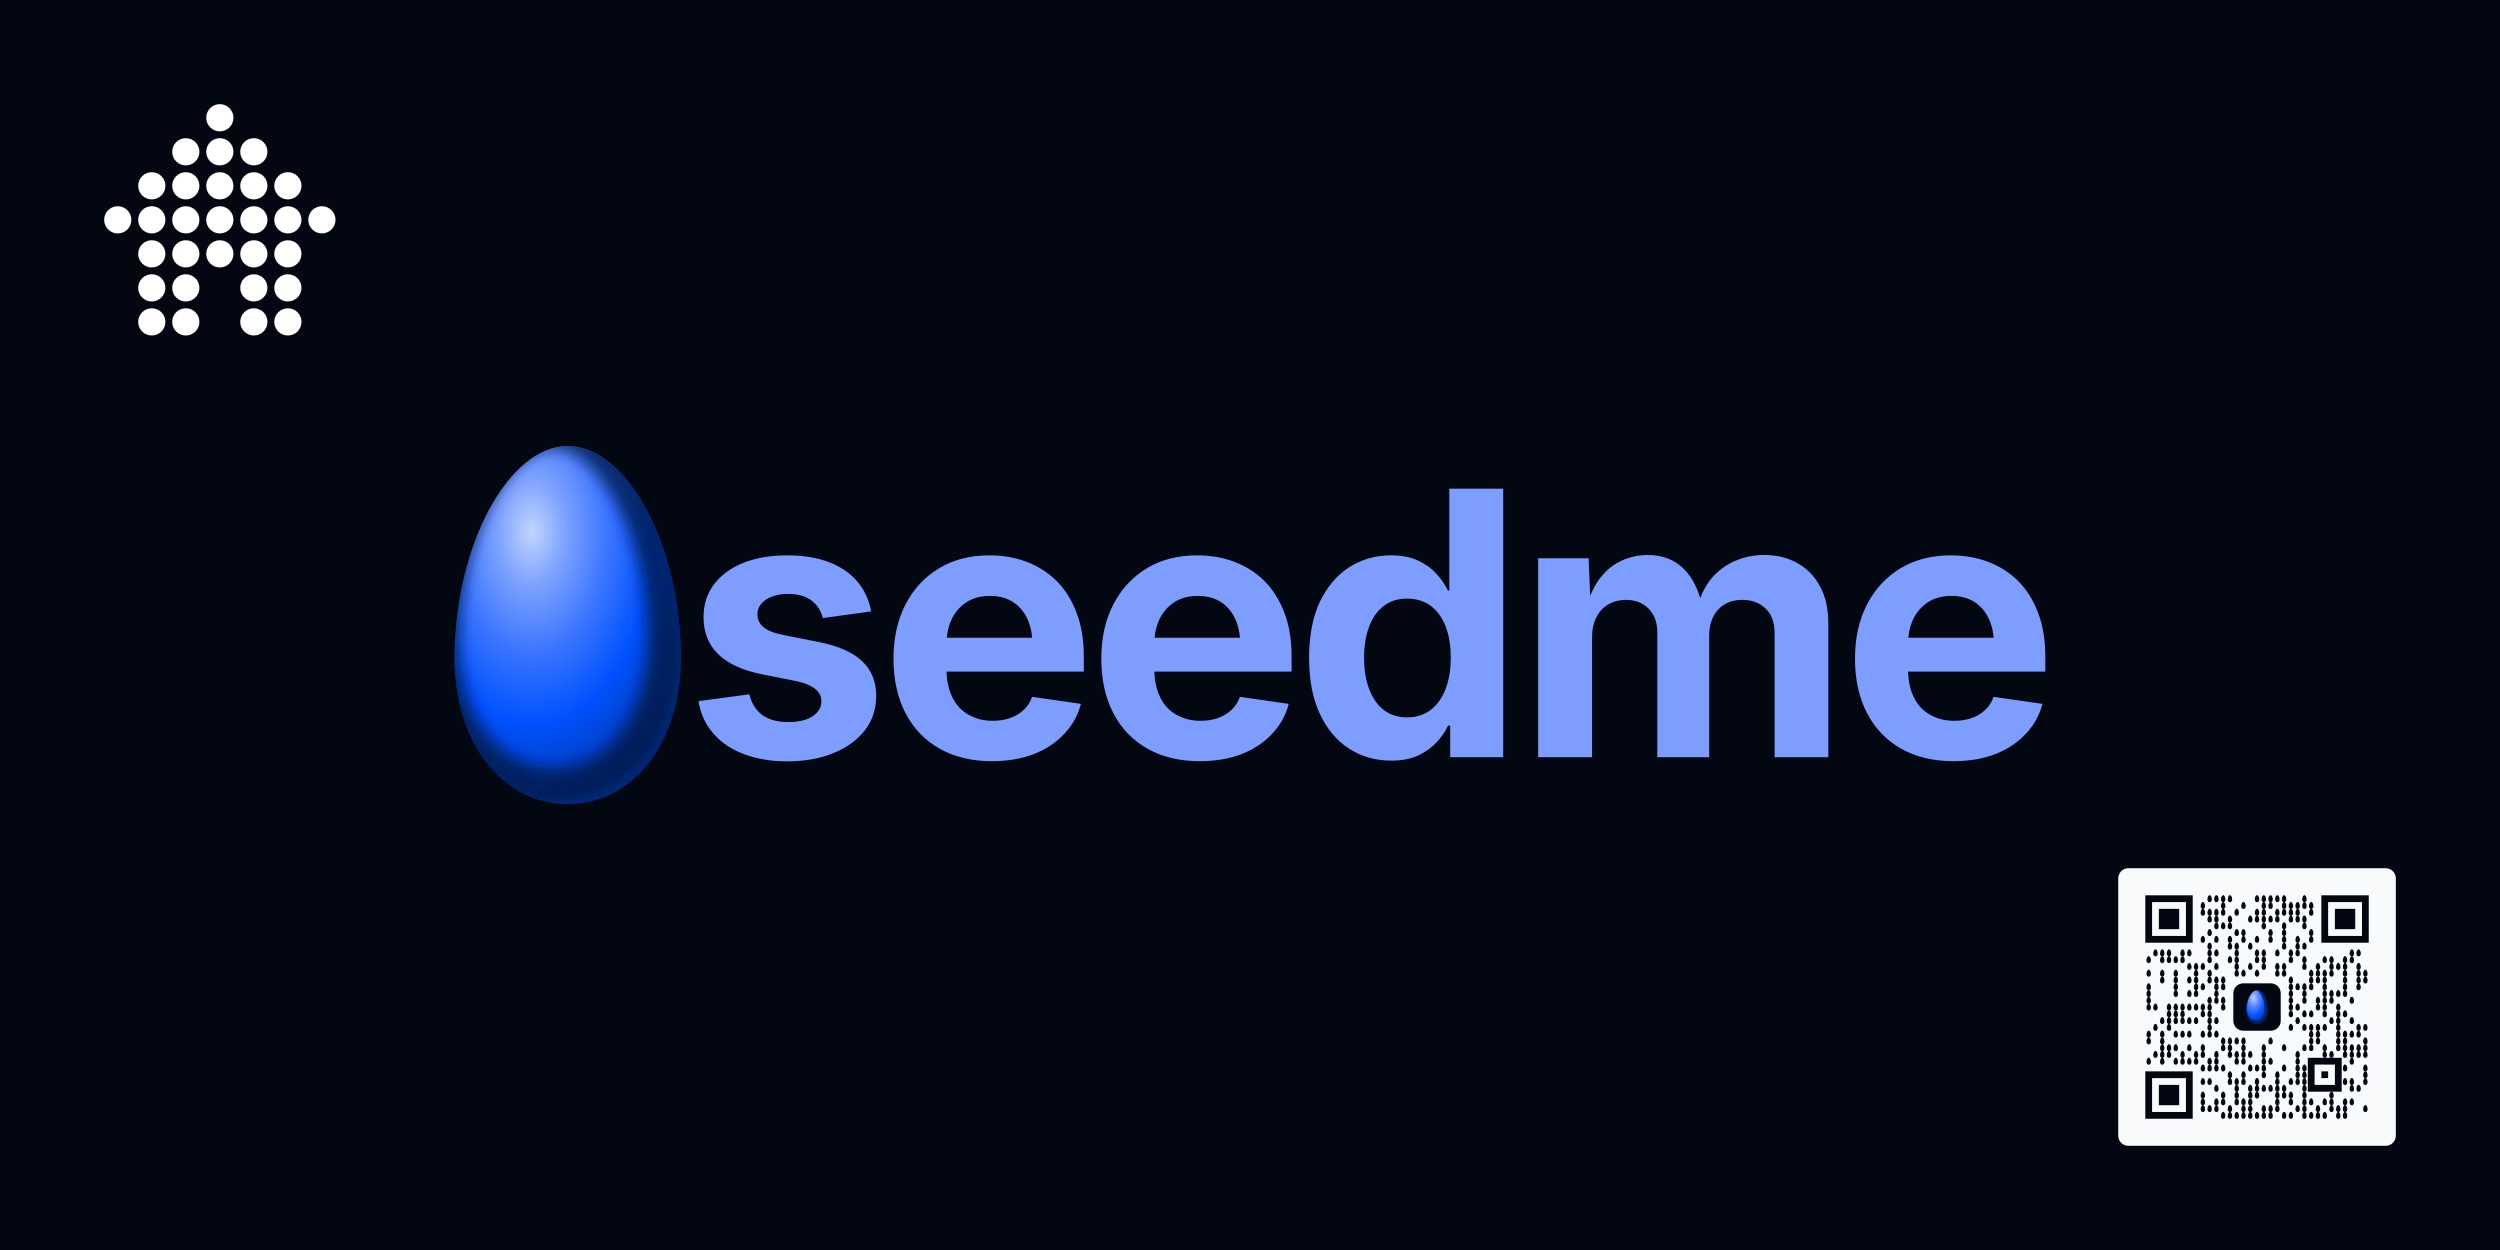
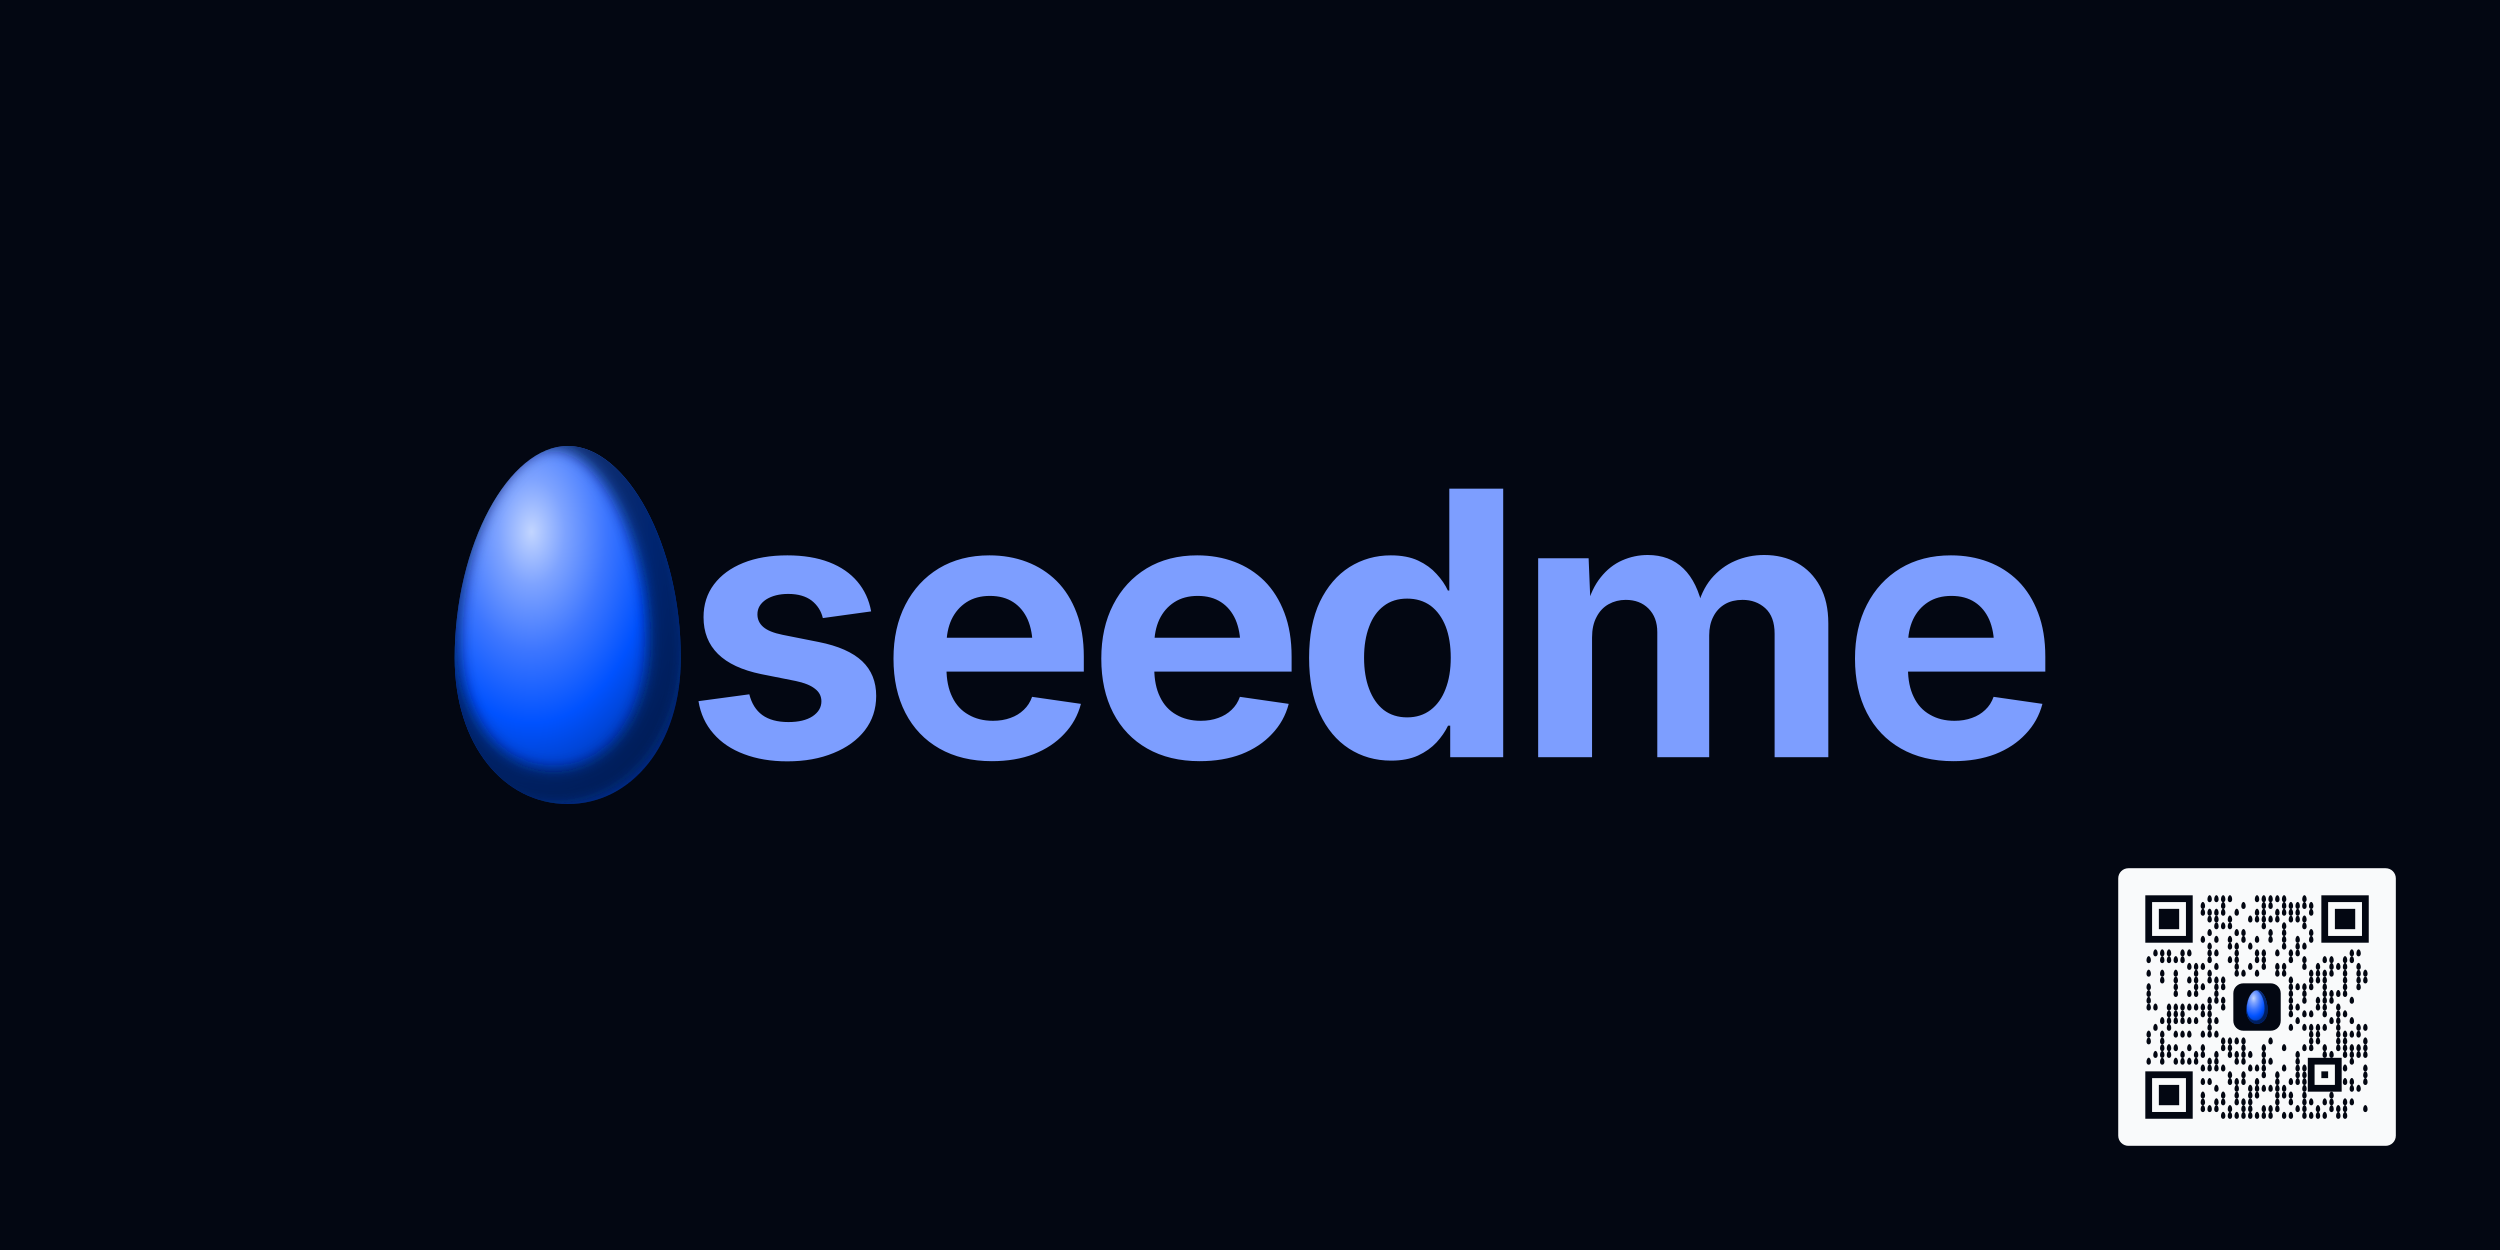
<svg xmlns="http://www.w3.org/2000/svg" xmlns:xlink="http://www.w3.org/1999/xlink" viewBox="0 0 96 48" width="96in" height="48in">
  <rect x="0" y="0" width="96" height="48" fill="#030712" />
  <svg x="14.358" y="16.556" width="14.887" height="14.887" viewBox="0 0 100 100">
    <defs>
      <radialGradient id="seed-shell" cx="0.34" cy="0.24" r="0.92">
        <stop offset="0" stop-color="#c2d5ff" />
        <stop offset="0.16" stop-color="#7ea3ff" />
        <stop offset="0.36" stop-color="#3d76ff" />
        <stop offset="0.58" stop-color="#0052ff" />
        <stop offset="0.82" stop-color="#0037ad" />
        <stop offset="1" stop-color="#001e6b" />
      </radialGradient>
      <filter id="seed-blur" x="-40%" y="-40%" width="180%" height="180%">
        <feGaussianBlur stdDeviation="3" />
      </filter>
      <clipPath id="seed-clip">
        <path d="M50 3 C75 3 98 45 98 93 C98 130 77 155 50 155 C23 155 2 130 2 93 C2 45 25 3 50 3 Z" transform="translate(50 50) scale(0.6076) translate(-50 -79)" />
      </clipPath>
    </defs>
    <path d="M50 3 C75 3 98 45 98 93 C98 130 77 155 50 155 C23 155 2 130 2 93 C2 45 25 3 50 3 Z" fill="url(#seed-shell)" transform="translate(50 50) scale(0.6076) translate(-50 -79)" />
    <g clip-path="url(#seed-clip)">
      <path d="M50 3 C75 3 98 45 98 93 C98 130 77 155 50 155 C23 155 2 130 2 93 C2 45 25 3 50 3 Z" transform="translate(50 50) scale(0.6076) translate(-50 -79) translate(-6 -7)" fill="none" stroke="#00123f" stroke-width="16" opacity="0.75" filter="url(#seed-blur)" />
    </g>
  </svg>
  <svg x="26.822" y="18.765" width="51.718" height="10.471" viewBox="0 0 7473 1513">
    <path d="m493 1513q-135 0-240-40q-105-39-170-114q-66-75-83-180l282-38q19 76 72 115q54 39 145 39q85 0 134-32q49-33 49-83q0-43-36-70q-35-28-107-43l-191-38q-160-33-240-112q-80-79-80-204q0-105 58-182q58-77 162-119q104-42 245-42q133 0 232 38q98 38 157 108q59 70 76 165l-268 37q-14-59-62-97q-49-37-130-37q-74 0-123 31q-48 32-48 82q0 42 32 70q33 29 108 44l201 40q161 32 240 106q78 74 78 193q0 109-63 191q-63 81-174 126q-111 46-256 46zm1135-1q-168 0-291-70q-123-70-189-198q-66-128-66-301q0-171 66-299q66-129 186-202q120-72 280-72q112 0 207 36q95 36 166 106q71 71 111 177q40 105 40 243v83h-937v-188h791l-138 49q0-86-27-149q-28-63-80-97q-53-35-130-35q-76 0-130 35q-54 35-83 96q-28 61-28 140v132q0 93 32 158q31 65 90 98q58 34 136 34q54 0 97-16q43-15 74-45q31-29 46-72l271 39q-25 96-93 167q-67 72-169 112q-102 39-232 39zm1153 0q-168 0-291-70q-123-70-189-198q-66-128-66-301q0-171 66-299q66-129 186-202q120-72 280-72q112 0 207 36q95 36 166 106q71 71 111 177q40 105 40 243v83h-937v-188h791l-138 49q0-86-27-149q-28-63-80-97q-53-35-130-35q-76 0-130 35q-54 35-83 96q-28 61-28 140v132q0 93 32 158q31 65 90 98q58 34 136 34q54 0 97-16q43-15 74-45q31-29 46-72l271 39q-25 96-93 167q-67 72-169 112q-102 39-232 39zm1062-3q-130 0-234-67q-103-67-162-194q-59-127-59-309q0-185 60-312q61-126 164-192q104-65 229-65q90 0 152 29q62 29 102 74q41 44 63 92h8v-565h299v1490h-294v-175h-12q-23 48-64 93q-41 44-103 73q-62 28-149 28zm89-240q76 0 130-41q55-42 83-116q29-74 29-174q0-100-28-173q-29-74-83-115q-55-40-131-40q-77 0-130 41q-54 41-81 115q-28 74-28 172q0 99 28 173q28 75 81 117q54 41 130 41zm727 221v-1104h280l11 269h-21q26-100 77-163q51-64 119-94q68-30 142-30q121 0 198 75q78 75 109 226h-34q24-102 79-169q56-66 132-99q76-33 162-33q103 0 183 44q81 45 127 130q46 84 46 206v742h-298v-685q0-95-52-142q-51-46-126-46q-57 0-98 24q-42 25-64 69q-23 44-23 104v676h-288v-694q0-82-49-131q-48-48-126-48q-52 0-95 24q-43 24-67 71q-25 46-25 114v664zm2304 22q-168 0-291-70q-123-70-189-198q-66-128-66-301q0-171 66-299q66-129 186-202q120-72 280-72q112 0 207 36q95 36 166 106q71 71 111 177q40 105 40 243v83h-937v-188h791l-138 49q0-86-27-149q-28-63-80-97q-53-35-130-35q-76 0-130 35q-54 35-83 96q-28 61-28 140v132q0 93 32 158q31 65 90 98q58 34 136 34q54 0 97-16q43-15 74-45q31-29 46-72l271 39q-25 96-93 167q-67 72-169 112q-102 39-232 39z" fill="#7d9eff" />
-   </svg>
-   <svg x="3.869" y="3.869" width="9.145" height="9.145" viewBox="0 0 70 70">
-     <g fill="#FFFFFF">
-       <circle cx="35" cy="5" r="4" />
-       <circle cx="25" cy="15" r="4" />
-       <circle cx="35" cy="15" r="4" />
-       <circle cx="45" cy="15" r="4" />
-       <circle cx="15" cy="25" r="4" />
-       <circle cx="25" cy="25" r="4" />
-       <circle cx="35" cy="25" r="4" />
-       <circle cx="45" cy="25" r="4" />
-       <circle cx="55" cy="25" r="4" />
-       <circle cx="5" cy="35" r="4" />
-       <circle cx="15" cy="35" r="4" />
-       <circle cx="25" cy="35" r="4" />
-       <circle cx="35" cy="35" r="4" />
-       <circle cx="45" cy="35" r="4" />
-       <circle cx="55" cy="35" r="4" />
-       <circle cx="65" cy="35" r="4" />
-       <circle cx="15" cy="45" r="4" />
-       <circle cx="25" cy="45" r="4" />
-       <circle cx="35" cy="45" r="4" />
-       <circle cx="45" cy="45" r="4" />
-       <circle cx="55" cy="45" r="4" />
-       <circle cx="15" cy="55" r="4" />
-       <circle cx="25" cy="55" r="4" />
-       <circle cx="45" cy="55" r="4" />
-       <circle cx="55" cy="55" r="4" />
-       <circle cx="15" cy="65" r="4" />
-       <circle cx="25" cy="65" r="4" />
-       <circle cx="45" cy="65" r="4" />
-       <circle cx="55" cy="65" r="4" />
-     </g>
  </svg>
  <svg x="81.34" y="33.34" width="10.66" height="10.66" viewBox="0 0 410 410">
    <defs>
      <path id="seed-module" d="M50 3 C75 3 98 45 98 93 C98 130 77 155 50 155 C23 155 2 130 2 93 C2 45 25 3 50 3 Z" transform="scale(0.0684) translate(-50 -79)" />
    </defs>
    <rect width="410" height="410" rx="15" fill="#f9fafb" />
    <g fill="#030712">
      <rect x="40" y="40" width="70" height="70" />
      <rect x="50" y="50" width="50" height="50" fill="#f9fafb" />
      <rect x="60" y="60" width="30" height="30" />
      <rect x="300" y="40" width="70" height="70" />
      <rect x="310" y="50" width="50" height="50" fill="#f9fafb" />
      <rect x="320" y="60" width="30" height="30" />
      <rect x="40" y="300" width="70" height="70" />
      <rect x="50" y="310" width="50" height="50" fill="#f9fafb" />
      <rect x="60" y="320" width="30" height="30" />
      <rect x="280" y="280" width="50" height="50" />
      <rect x="290" y="290" width="30" height="30" fill="#f9fafb" />
      <rect x="300" y="300" width="10" height="10" />
      <use xlink:href="#seed-module" x="135" y="45" />
      <use xlink:href="#seed-module" x="145" y="45" />
      <use xlink:href="#seed-module" x="155" y="45" />
      <use xlink:href="#seed-module" x="165" y="45" />
      <use xlink:href="#seed-module" x="205" y="45" />
      <use xlink:href="#seed-module" x="215" y="45" />
      <use xlink:href="#seed-module" x="225" y="45" />
      <use xlink:href="#seed-module" x="235" y="45" />
      <use xlink:href="#seed-module" x="245" y="45" />
      <use xlink:href="#seed-module" x="275" y="45" />
      <use xlink:href="#seed-module" x="125" y="55" />
      <use xlink:href="#seed-module" x="155" y="55" />
      <use xlink:href="#seed-module" x="185" y="55" />
      <use xlink:href="#seed-module" x="215" y="55" />
      <use xlink:href="#seed-module" x="225" y="55" />
      <use xlink:href="#seed-module" x="245" y="55" />
      <use xlink:href="#seed-module" x="255" y="55" />
      <use xlink:href="#seed-module" x="265" y="55" />
      <use xlink:href="#seed-module" x="275" y="55" />
      <use xlink:href="#seed-module" x="285" y="55" />
      <use xlink:href="#seed-module" x="125" y="65" />
      <use xlink:href="#seed-module" x="135" y="65" />
      <use xlink:href="#seed-module" x="145" y="65" />
      <use xlink:href="#seed-module" x="155" y="65" />
      <use xlink:href="#seed-module" x="175" y="65" />
      <use xlink:href="#seed-module" x="205" y="65" />
      <use xlink:href="#seed-module" x="215" y="65" />
      <use xlink:href="#seed-module" x="235" y="65" />
      <use xlink:href="#seed-module" x="245" y="65" />
      <use xlink:href="#seed-module" x="255" y="65" />
      <use xlink:href="#seed-module" x="265" y="65" />
      <use xlink:href="#seed-module" x="285" y="65" />
      <use xlink:href="#seed-module" x="135" y="75" />
      <use xlink:href="#seed-module" x="145" y="75" />
      <use xlink:href="#seed-module" x="165" y="75" />
      <use xlink:href="#seed-module" x="195" y="75" />
      <use xlink:href="#seed-module" x="205" y="75" />
      <use xlink:href="#seed-module" x="215" y="75" />
      <use xlink:href="#seed-module" x="225" y="75" />
      <use xlink:href="#seed-module" x="235" y="75" />
      <use xlink:href="#seed-module" x="255" y="75" />
      <use xlink:href="#seed-module" x="265" y="75" />
      <use xlink:href="#seed-module" x="275" y="75" />
      <use xlink:href="#seed-module" x="145" y="85" />
      <use xlink:href="#seed-module" x="155" y="85" />
      <use xlink:href="#seed-module" x="165" y="85" />
      <use xlink:href="#seed-module" x="215" y="85" />
      <use xlink:href="#seed-module" x="245" y="85" />
      <use xlink:href="#seed-module" x="275" y="85" />
      <use xlink:href="#seed-module" x="135" y="95" />
      <use xlink:href="#seed-module" x="175" y="95" />
      <use xlink:href="#seed-module" x="185" y="95" />
      <use xlink:href="#seed-module" x="225" y="95" />
      <use xlink:href="#seed-module" x="245" y="95" />
      <use xlink:href="#seed-module" x="285" y="95" />
      <use xlink:href="#seed-module" x="125" y="105" />
      <use xlink:href="#seed-module" x="145" y="105" />
      <use xlink:href="#seed-module" x="165" y="105" />
      <use xlink:href="#seed-module" x="185" y="105" />
      <use xlink:href="#seed-module" x="205" y="105" />
      <use xlink:href="#seed-module" x="225" y="105" />
      <use xlink:href="#seed-module" x="245" y="105" />
      <use xlink:href="#seed-module" x="265" y="105" />
      <use xlink:href="#seed-module" x="285" y="105" />
      <use xlink:href="#seed-module" x="135" y="115" />
      <use xlink:href="#seed-module" x="165" y="115" />
      <use xlink:href="#seed-module" x="175" y="115" />
      <use xlink:href="#seed-module" x="195" y="115" />
      <use xlink:href="#seed-module" x="245" y="115" />
      <use xlink:href="#seed-module" x="265" y="115" />
      <use xlink:href="#seed-module" x="275" y="115" />
      <use xlink:href="#seed-module" x="55" y="125" />
      <use xlink:href="#seed-module" x="65" y="125" />
      <use xlink:href="#seed-module" x="75" y="125" />
      <use xlink:href="#seed-module" x="95" y="125" />
      <use xlink:href="#seed-module" x="105" y="125" />
      <use xlink:href="#seed-module" x="135" y="125" />
      <use xlink:href="#seed-module" x="145" y="125" />
      <use xlink:href="#seed-module" x="175" y="125" />
      <use xlink:href="#seed-module" x="205" y="125" />
      <use xlink:href="#seed-module" x="215" y="125" />
      <use xlink:href="#seed-module" x="235" y="125" />
      <use xlink:href="#seed-module" x="255" y="125" />
      <use xlink:href="#seed-module" x="265" y="125" />
      <use xlink:href="#seed-module" x="345" y="125" />
      <use xlink:href="#seed-module" x="355" y="125" />
      <use xlink:href="#seed-module" x="45" y="135" />
      <use xlink:href="#seed-module" x="65" y="135" />
      <use xlink:href="#seed-module" x="75" y="135" />
      <use xlink:href="#seed-module" x="85" y="135" />
      <use xlink:href="#seed-module" x="95" y="135" />
      <use xlink:href="#seed-module" x="135" y="135" />
      <use xlink:href="#seed-module" x="165" y="135" />
      <use xlink:href="#seed-module" x="175" y="135" />
      <use xlink:href="#seed-module" x="205" y="135" />
      <use xlink:href="#seed-module" x="215" y="135" />
      <use xlink:href="#seed-module" x="255" y="135" />
      <use xlink:href="#seed-module" x="275" y="135" />
      <use xlink:href="#seed-module" x="305" y="135" />
      <use xlink:href="#seed-module" x="315" y="135" />
      <use xlink:href="#seed-module" x="335" y="135" />
      <use xlink:href="#seed-module" x="345" y="135" />
      <use xlink:href="#seed-module" x="105" y="145" />
      <use xlink:href="#seed-module" x="115" y="145" />
      <use xlink:href="#seed-module" x="125" y="145" />
      <use xlink:href="#seed-module" x="145" y="145" />
      <use xlink:href="#seed-module" x="175" y="145" />
      <use xlink:href="#seed-module" x="195" y="145" />
      <use xlink:href="#seed-module" x="215" y="145" />
      <use xlink:href="#seed-module" x="235" y="145" />
      <use xlink:href="#seed-module" x="245" y="145" />
      <use xlink:href="#seed-module" x="275" y="145" />
      <use xlink:href="#seed-module" x="295" y="145" />
      <use xlink:href="#seed-module" x="315" y="145" />
      <use xlink:href="#seed-module" x="325" y="145" />
      <use xlink:href="#seed-module" x="335" y="145" />
      <use xlink:href="#seed-module" x="355" y="145" />
      <use xlink:href="#seed-module" x="45" y="155" />
      <use xlink:href="#seed-module" x="65" y="155" />
      <use xlink:href="#seed-module" x="85" y="155" />
      <use xlink:href="#seed-module" x="115" y="155" />
      <use xlink:href="#seed-module" x="135" y="155" />
      <use xlink:href="#seed-module" x="175" y="155" />
      <use xlink:href="#seed-module" x="185" y="155" />
      <use xlink:href="#seed-module" x="205" y="155" />
      <use xlink:href="#seed-module" x="235" y="155" />
      <use xlink:href="#seed-module" x="245" y="155" />
      <use xlink:href="#seed-module" x="285" y="155" />
      <use xlink:href="#seed-module" x="295" y="155" />
      <use xlink:href="#seed-module" x="305" y="155" />
      <use xlink:href="#seed-module" x="315" y="155" />
      <use xlink:href="#seed-module" x="335" y="155" />
      <use xlink:href="#seed-module" x="355" y="155" />
      <use xlink:href="#seed-module" x="365" y="155" />
      <use xlink:href="#seed-module" x="65" y="165" />
      <use xlink:href="#seed-module" x="85" y="165" />
      <use xlink:href="#seed-module" x="105" y="165" />
      <use xlink:href="#seed-module" x="115" y="165" />
      <use xlink:href="#seed-module" x="135" y="165" />
      <use xlink:href="#seed-module" x="145" y="165" />
      <use xlink:href="#seed-module" x="155" y="165" />
      <use xlink:href="#seed-module" x="255" y="165" />
      <use xlink:href="#seed-module" x="285" y="165" />
      <use xlink:href="#seed-module" x="295" y="165" />
      <use xlink:href="#seed-module" x="305" y="165" />
      <use xlink:href="#seed-module" x="335" y="165" />
      <use xlink:href="#seed-module" x="355" y="165" />
      <use xlink:href="#seed-module" x="365" y="165" />
      <use xlink:href="#seed-module" x="45" y="175" />
      <use xlink:href="#seed-module" x="85" y="175" />
      <use xlink:href="#seed-module" x="115" y="175" />
      <use xlink:href="#seed-module" x="125" y="175" />
      <use xlink:href="#seed-module" x="145" y="175" />
      <use xlink:href="#seed-module" x="155" y="175" />
      <use xlink:href="#seed-module" x="255" y="175" />
      <use xlink:href="#seed-module" x="265" y="175" />
      <use xlink:href="#seed-module" x="275" y="175" />
      <use xlink:href="#seed-module" x="285" y="175" />
      <use xlink:href="#seed-module" x="305" y="175" />
      <use xlink:href="#seed-module" x="335" y="175" />
      <use xlink:href="#seed-module" x="355" y="175" />
      <use xlink:href="#seed-module" x="45" y="185" />
      <use xlink:href="#seed-module" x="85" y="185" />
      <use xlink:href="#seed-module" x="105" y="185" />
      <use xlink:href="#seed-module" x="115" y="185" />
      <use xlink:href="#seed-module" x="145" y="185" />
      <use xlink:href="#seed-module" x="255" y="185" />
      <use xlink:href="#seed-module" x="275" y="185" />
      <use xlink:href="#seed-module" x="305" y="185" />
      <use xlink:href="#seed-module" x="315" y="185" />
      <use xlink:href="#seed-module" x="325" y="185" />
      <use xlink:href="#seed-module" x="335" y="185" />
      <use xlink:href="#seed-module" x="45" y="195" />
      <use xlink:href="#seed-module" x="135" y="195" />
      <use xlink:href="#seed-module" x="145" y="195" />
      <use xlink:href="#seed-module" x="155" y="195" />
      <use xlink:href="#seed-module" x="255" y="195" />
      <use xlink:href="#seed-module" x="275" y="195" />
      <use xlink:href="#seed-module" x="295" y="195" />
      <use xlink:href="#seed-module" x="305" y="195" />
      <use xlink:href="#seed-module" x="315" y="195" />
      <use xlink:href="#seed-module" x="345" y="195" />
      <use xlink:href="#seed-module" x="45" y="205" />
      <use xlink:href="#seed-module" x="55" y="205" />
      <use xlink:href="#seed-module" x="75" y="205" />
      <use xlink:href="#seed-module" x="85" y="205" />
      <use xlink:href="#seed-module" x="95" y="205" />
      <use xlink:href="#seed-module" x="105" y="205" />
      <use xlink:href="#seed-module" x="115" y="205" />
      <use xlink:href="#seed-module" x="125" y="205" />
      <use xlink:href="#seed-module" x="135" y="205" />
      <use xlink:href="#seed-module" x="155" y="205" />
      <use xlink:href="#seed-module" x="255" y="205" />
      <use xlink:href="#seed-module" x="265" y="205" />
      <use xlink:href="#seed-module" x="295" y="205" />
      <use xlink:href="#seed-module" x="305" y="205" />
      <use xlink:href="#seed-module" x="325" y="205" />
      <use xlink:href="#seed-module" x="75" y="215" />
      <use xlink:href="#seed-module" x="85" y="215" />
      <use xlink:href="#seed-module" x="95" y="215" />
      <use xlink:href="#seed-module" x="125" y="215" />
      <use xlink:href="#seed-module" x="135" y="215" />
      <use xlink:href="#seed-module" x="255" y="215" />
      <use xlink:href="#seed-module" x="275" y="215" />
      <use xlink:href="#seed-module" x="285" y="215" />
      <use xlink:href="#seed-module" x="305" y="215" />
      <use xlink:href="#seed-module" x="325" y="215" />
      <use xlink:href="#seed-module" x="335" y="215" />
      <use xlink:href="#seed-module" x="65" y="225" />
      <use xlink:href="#seed-module" x="75" y="225" />
      <use xlink:href="#seed-module" x="85" y="225" />
      <use xlink:href="#seed-module" x="95" y="225" />
      <use xlink:href="#seed-module" x="105" y="225" />
      <use xlink:href="#seed-module" x="115" y="225" />
      <use xlink:href="#seed-module" x="135" y="225" />
      <use xlink:href="#seed-module" x="145" y="225" />
      <use xlink:href="#seed-module" x="265" y="225" />
      <use xlink:href="#seed-module" x="315" y="225" />
      <use xlink:href="#seed-module" x="325" y="225" />
      <use xlink:href="#seed-module" x="345" y="225" />
      <use xlink:href="#seed-module" x="55" y="235" />
      <use xlink:href="#seed-module" x="75" y="235" />
      <use xlink:href="#seed-module" x="135" y="235" />
      <use xlink:href="#seed-module" x="255" y="235" />
      <use xlink:href="#seed-module" x="275" y="235" />
      <use xlink:href="#seed-module" x="285" y="235" />
      <use xlink:href="#seed-module" x="295" y="235" />
      <use xlink:href="#seed-module" x="305" y="235" />
      <use xlink:href="#seed-module" x="325" y="235" />
      <use xlink:href="#seed-module" x="355" y="235" />
      <use xlink:href="#seed-module" x="365" y="235" />
      <use xlink:href="#seed-module" x="45" y="245" />
      <use xlink:href="#seed-module" x="65" y="245" />
      <use xlink:href="#seed-module" x="85" y="245" />
      <use xlink:href="#seed-module" x="95" y="245" />
      <use xlink:href="#seed-module" x="105" y="245" />
      <use xlink:href="#seed-module" x="125" y="245" />
      <use xlink:href="#seed-module" x="135" y="245" />
      <use xlink:href="#seed-module" x="145" y="245" />
      <use xlink:href="#seed-module" x="285" y="245" />
      <use xlink:href="#seed-module" x="295" y="245" />
      <use xlink:href="#seed-module" x="325" y="245" />
      <use xlink:href="#seed-module" x="335" y="245" />
      <use xlink:href="#seed-module" x="345" y="245" />
      <use xlink:href="#seed-module" x="355" y="245" />
      <use xlink:href="#seed-module" x="45" y="255" />
      <use xlink:href="#seed-module" x="65" y="255" />
      <use xlink:href="#seed-module" x="155" y="255" />
      <use xlink:href="#seed-module" x="165" y="255" />
      <use xlink:href="#seed-module" x="175" y="255" />
      <use xlink:href="#seed-module" x="185" y="255" />
      <use xlink:href="#seed-module" x="225" y="255" />
      <use xlink:href="#seed-module" x="285" y="255" />
      <use xlink:href="#seed-module" x="295" y="255" />
      <use xlink:href="#seed-module" x="325" y="255" />
      <use xlink:href="#seed-module" x="335" y="255" />
      <use xlink:href="#seed-module" x="365" y="255" />
      <use xlink:href="#seed-module" x="65" y="265" />
      <use xlink:href="#seed-module" x="75" y="265" />
      <use xlink:href="#seed-module" x="85" y="265" />
      <use xlink:href="#seed-module" x="105" y="265" />
      <use xlink:href="#seed-module" x="125" y="265" />
      <use xlink:href="#seed-module" x="155" y="265" />
      <use xlink:href="#seed-module" x="165" y="265" />
      <use xlink:href="#seed-module" x="185" y="265" />
      <use xlink:href="#seed-module" x="215" y="265" />
      <use xlink:href="#seed-module" x="245" y="265" />
      <use xlink:href="#seed-module" x="275" y="265" />
      <use xlink:href="#seed-module" x="285" y="265" />
      <use xlink:href="#seed-module" x="305" y="265" />
      <use xlink:href="#seed-module" x="325" y="265" />
      <use xlink:href="#seed-module" x="335" y="265" />
      <use xlink:href="#seed-module" x="345" y="265" />
      <use xlink:href="#seed-module" x="355" y="265" />
      <use xlink:href="#seed-module" x="365" y="265" />
      <use xlink:href="#seed-module" x="55" y="275" />
      <use xlink:href="#seed-module" x="65" y="275" />
      <use xlink:href="#seed-module" x="75" y="275" />
      <use xlink:href="#seed-module" x="95" y="275" />
      <use xlink:href="#seed-module" x="115" y="275" />
      <use xlink:href="#seed-module" x="125" y="275" />
      <use xlink:href="#seed-module" x="145" y="275" />
      <use xlink:href="#seed-module" x="165" y="275" />
      <use xlink:href="#seed-module" x="175" y="275" />
      <use xlink:href="#seed-module" x="185" y="275" />
      <use xlink:href="#seed-module" x="195" y="275" />
      <use xlink:href="#seed-module" x="215" y="275" />
      <use xlink:href="#seed-module" x="265" y="275" />
      <use xlink:href="#seed-module" x="305" y="275" />
      <use xlink:href="#seed-module" x="315" y="275" />
      <use xlink:href="#seed-module" x="335" y="275" />
      <use xlink:href="#seed-module" x="345" y="275" />
      <use xlink:href="#seed-module" x="355" y="275" />
      <use xlink:href="#seed-module" x="365" y="275" />
      <use xlink:href="#seed-module" x="45" y="285" />
      <use xlink:href="#seed-module" x="65" y="285" />
      <use xlink:href="#seed-module" x="85" y="285" />
      <use xlink:href="#seed-module" x="95" y="285" />
      <use xlink:href="#seed-module" x="105" y="285" />
      <use xlink:href="#seed-module" x="115" y="285" />
      <use xlink:href="#seed-module" x="135" y="285" />
      <use xlink:href="#seed-module" x="145" y="285" />
      <use xlink:href="#seed-module" x="175" y="285" />
      <use xlink:href="#seed-module" x="185" y="285" />
      <use xlink:href="#seed-module" x="215" y="285" />
      <use xlink:href="#seed-module" x="225" y="285" />
      <use xlink:href="#seed-module" x="265" y="285" />
      <use xlink:href="#seed-module" x="345" y="285" />
      <use xlink:href="#seed-module" x="125" y="295" />
      <use xlink:href="#seed-module" x="135" y="295" />
      <use xlink:href="#seed-module" x="145" y="295" />
      <use xlink:href="#seed-module" x="155" y="295" />
      <use xlink:href="#seed-module" x="195" y="295" />
      <use xlink:href="#seed-module" x="205" y="295" />
      <use xlink:href="#seed-module" x="215" y="295" />
      <use xlink:href="#seed-module" x="245" y="295" />
      <use xlink:href="#seed-module" x="265" y="295" />
      <use xlink:href="#seed-module" x="275" y="295" />
      <use xlink:href="#seed-module" x="335" y="295" />
      <use xlink:href="#seed-module" x="365" y="295" />
      <use xlink:href="#seed-module" x="165" y="305" />
      <use xlink:href="#seed-module" x="185" y="305" />
      <use xlink:href="#seed-module" x="215" y="305" />
      <use xlink:href="#seed-module" x="235" y="305" />
      <use xlink:href="#seed-module" x="265" y="305" />
      <use xlink:href="#seed-module" x="275" y="305" />
      <use xlink:href="#seed-module" x="365" y="305" />
      <use xlink:href="#seed-module" x="125" y="315" />
      <use xlink:href="#seed-module" x="135" y="315" />
      <use xlink:href="#seed-module" x="165" y="315" />
      <use xlink:href="#seed-module" x="175" y="315" />
      <use xlink:href="#seed-module" x="185" y="315" />
      <use xlink:href="#seed-module" x="205" y="315" />
      <use xlink:href="#seed-module" x="235" y="315" />
      <use xlink:href="#seed-module" x="255" y="315" />
      <use xlink:href="#seed-module" x="265" y="315" />
      <use xlink:href="#seed-module" x="275" y="315" />
      <use xlink:href="#seed-module" x="335" y="315" />
      <use xlink:href="#seed-module" x="345" y="315" />
      <use xlink:href="#seed-module" x="365" y="315" />
      <use xlink:href="#seed-module" x="145" y="325" />
      <use xlink:href="#seed-module" x="175" y="325" />
      <use xlink:href="#seed-module" x="195" y="325" />
      <use xlink:href="#seed-module" x="205" y="325" />
      <use xlink:href="#seed-module" x="215" y="325" />
      <use xlink:href="#seed-module" x="225" y="325" />
      <use xlink:href="#seed-module" x="235" y="325" />
      <use xlink:href="#seed-module" x="245" y="325" />
      <use xlink:href="#seed-module" x="275" y="325" />
      <use xlink:href="#seed-module" x="345" y="325" />
      <use xlink:href="#seed-module" x="355" y="325" />
      <use xlink:href="#seed-module" x="125" y="335" />
      <use xlink:href="#seed-module" x="155" y="335" />
      <use xlink:href="#seed-module" x="175" y="335" />
      <use xlink:href="#seed-module" x="195" y="335" />
      <use xlink:href="#seed-module" x="205" y="335" />
      <use xlink:href="#seed-module" x="235" y="335" />
      <use xlink:href="#seed-module" x="245" y="335" />
      <use xlink:href="#seed-module" x="255" y="335" />
      <use xlink:href="#seed-module" x="275" y="335" />
      <use xlink:href="#seed-module" x="315" y="335" />
      <use xlink:href="#seed-module" x="125" y="345" />
      <use xlink:href="#seed-module" x="145" y="345" />
      <use xlink:href="#seed-module" x="155" y="345" />
      <use xlink:href="#seed-module" x="175" y="345" />
      <use xlink:href="#seed-module" x="185" y="345" />
      <use xlink:href="#seed-module" x="195" y="345" />
      <use xlink:href="#seed-module" x="235" y="345" />
      <use xlink:href="#seed-module" x="255" y="345" />
      <use xlink:href="#seed-module" x="275" y="345" />
      <use xlink:href="#seed-module" x="285" y="345" />
      <use xlink:href="#seed-module" x="305" y="345" />
      <use xlink:href="#seed-module" x="315" y="345" />
      <use xlink:href="#seed-module" x="335" y="345" />
      <use xlink:href="#seed-module" x="345" y="345" />
      <use xlink:href="#seed-module" x="125" y="355" />
      <use xlink:href="#seed-module" x="135" y="355" />
      <use xlink:href="#seed-module" x="145" y="355" />
      <use xlink:href="#seed-module" x="165" y="355" />
      <use xlink:href="#seed-module" x="185" y="355" />
      <use xlink:href="#seed-module" x="195" y="355" />
      <use xlink:href="#seed-module" x="215" y="355" />
      <use xlink:href="#seed-module" x="225" y="355" />
      <use xlink:href="#seed-module" x="235" y="355" />
      <use xlink:href="#seed-module" x="265" y="355" />
      <use xlink:href="#seed-module" x="275" y="355" />
      <use xlink:href="#seed-module" x="295" y="355" />
      <use xlink:href="#seed-module" x="315" y="355" />
      <use xlink:href="#seed-module" x="325" y="355" />
      <use xlink:href="#seed-module" x="335" y="355" />
      <use xlink:href="#seed-module" x="365" y="355" />
      <use xlink:href="#seed-module" x="155" y="365" />
      <use xlink:href="#seed-module" x="165" y="365" />
      <use xlink:href="#seed-module" x="175" y="365" />
      <use xlink:href="#seed-module" x="185" y="365" />
      <use xlink:href="#seed-module" x="195" y="365" />
      <use xlink:href="#seed-module" x="205" y="365" />
      <use xlink:href="#seed-module" x="215" y="365" />
      <use xlink:href="#seed-module" x="225" y="365" />
      <use xlink:href="#seed-module" x="245" y="365" />
      <use xlink:href="#seed-module" x="255" y="365" />
      <use xlink:href="#seed-module" x="275" y="365" />
      <use xlink:href="#seed-module" x="285" y="365" />
      <use xlink:href="#seed-module" x="295" y="365" />
      <use xlink:href="#seed-module" x="305" y="365" />
      <use xlink:href="#seed-module" x="325" y="365" />
      <use xlink:href="#seed-module" x="335" y="365" />
    </g>
    <svg x="170" y="170" width="70" height="70" viewBox="0 0 100 100">
      <defs>
        <radialGradient id="icon-shell" cx="0.34" cy="0.24" r="0.92">
          <stop offset="0" stop-color="#c2d5ff" />
          <stop offset="0.16" stop-color="#7ea3ff" />
          <stop offset="0.36" stop-color="#3d76ff" />
          <stop offset="0.58" stop-color="#0052ff" />
          <stop offset="0.82" stop-color="#0037ad" />
          <stop offset="1" stop-color="#001e6b" />
        </radialGradient>
        <filter id="icon-blur" x="-40%" y="-40%" width="180%" height="180%">
          <feGaussianBlur stdDeviation="3" />
        </filter>
        <clipPath id="icon-clip">
          <path d="M50 3 C75 3 98 45 98 93 C98 130 77 155 50 155 C23 155 2 130 2 93 C2 45 25 3 50 3 Z" transform="translate(50 50) scale(0.4684) translate(-50 -79)" />
        </clipPath>
      </defs>
      <rect width="100" height="100" rx="21" fill="#030712" />
      <path d="M50 3 C75 3 98 45 98 93 C98 130 77 155 50 155 C23 155 2 130 2 93 C2 45 25 3 50 3 Z" fill="url(#icon-shell)" transform="translate(50 50) scale(0.4684) translate(-50 -79)" />
      <g clip-path="url(#icon-clip)">
        <path d="M50 3 C75 3 98 45 98 93 C98 130 77 155 50 155 C23 155 2 130 2 93 C2 45 25 3 50 3 Z" transform="translate(50 50) scale(0.4684) translate(-50 -79) translate(-6 -7)" fill="none" stroke="#00123f" stroke-width="16" opacity="0.75" filter="url(#icon-blur)" />
      </g>
    </svg>
  </svg>
</svg>
